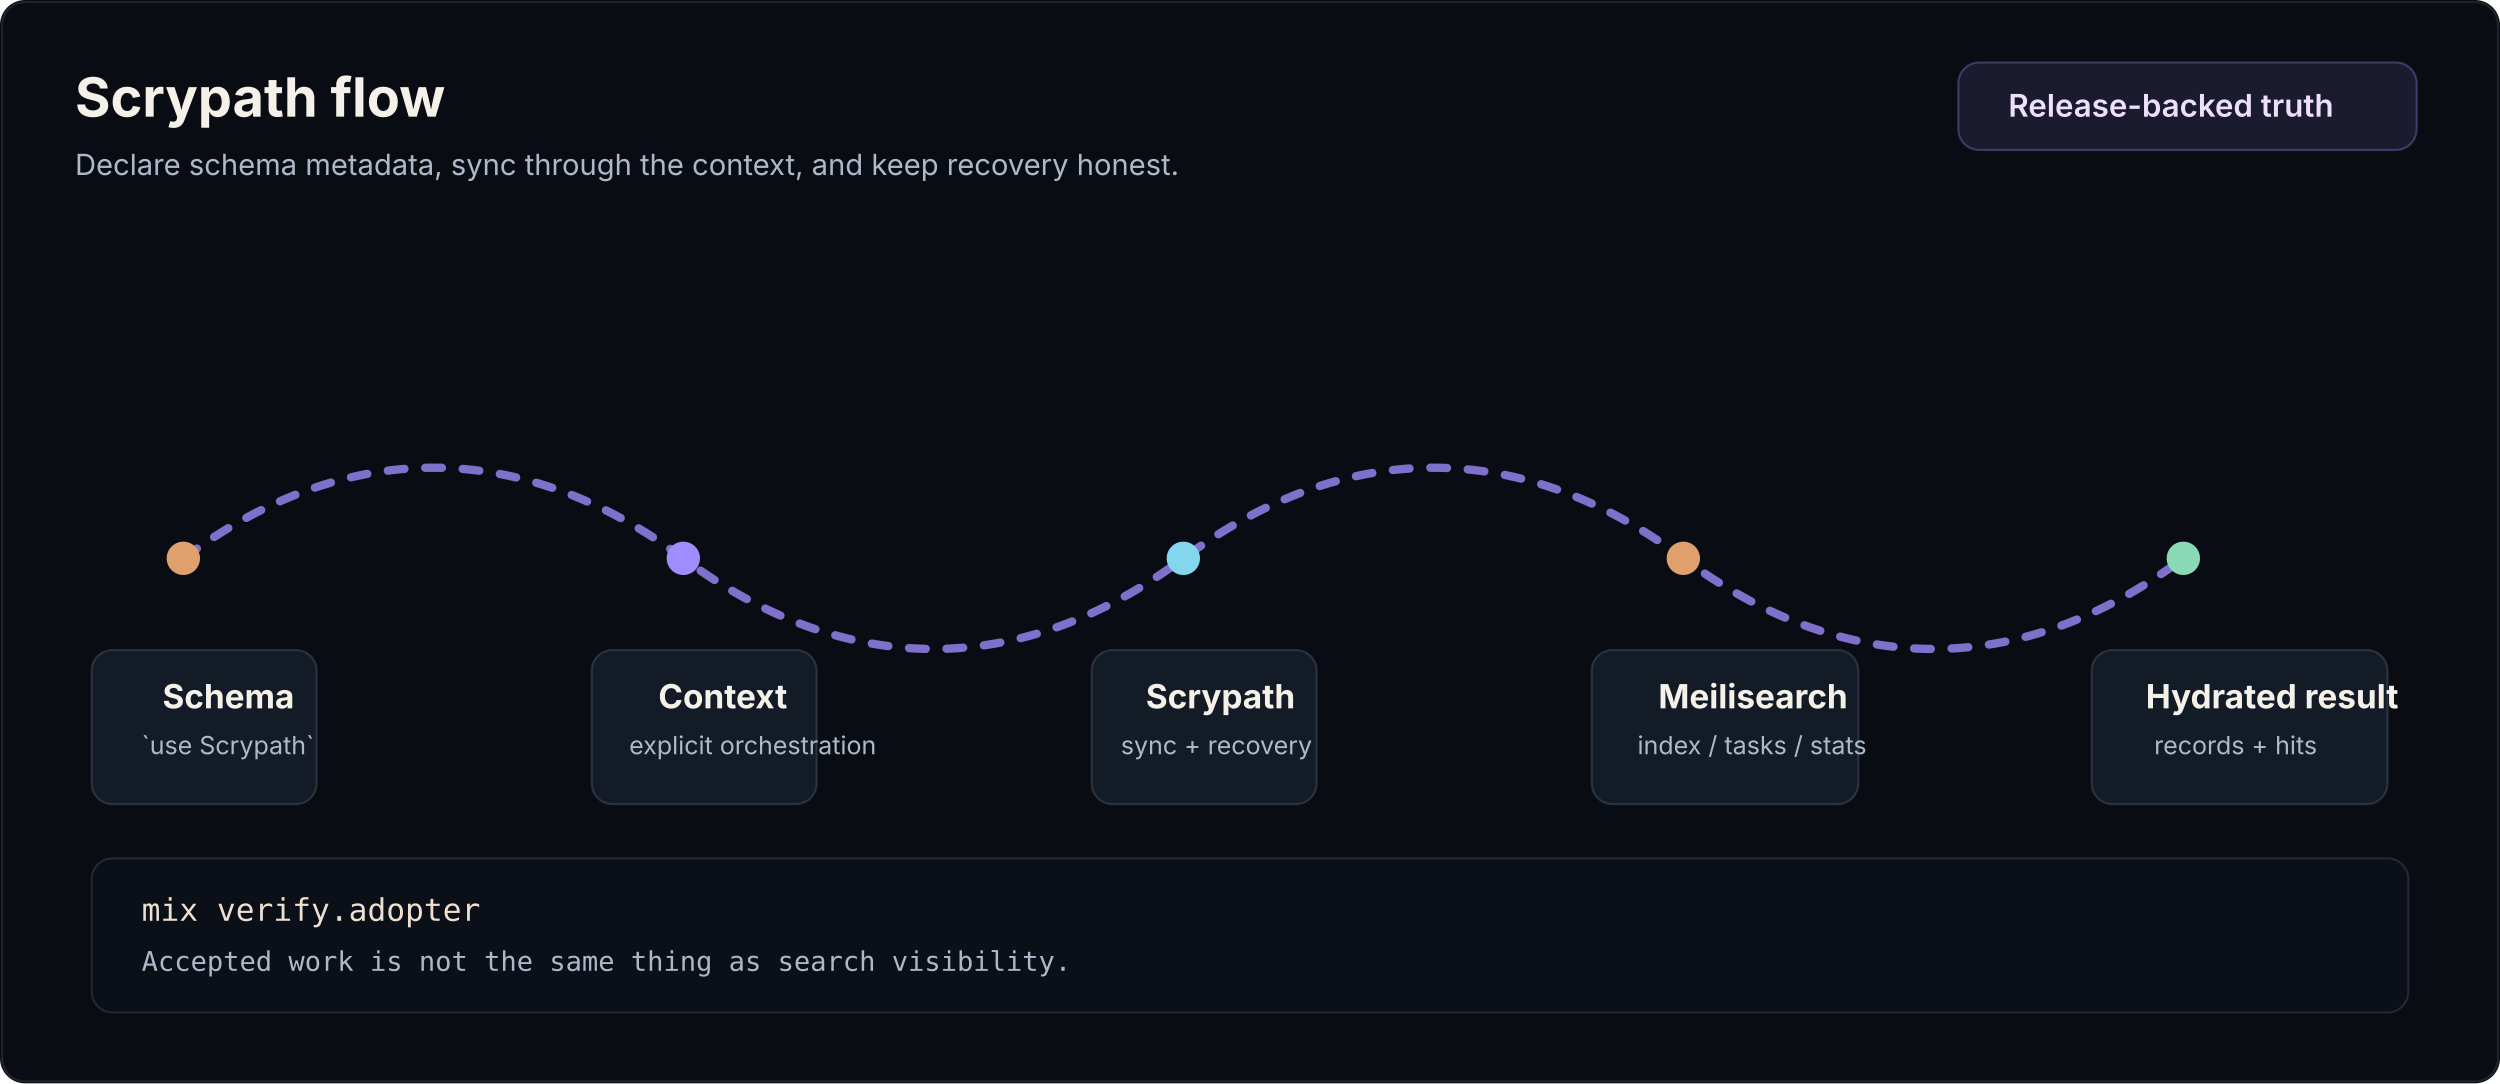
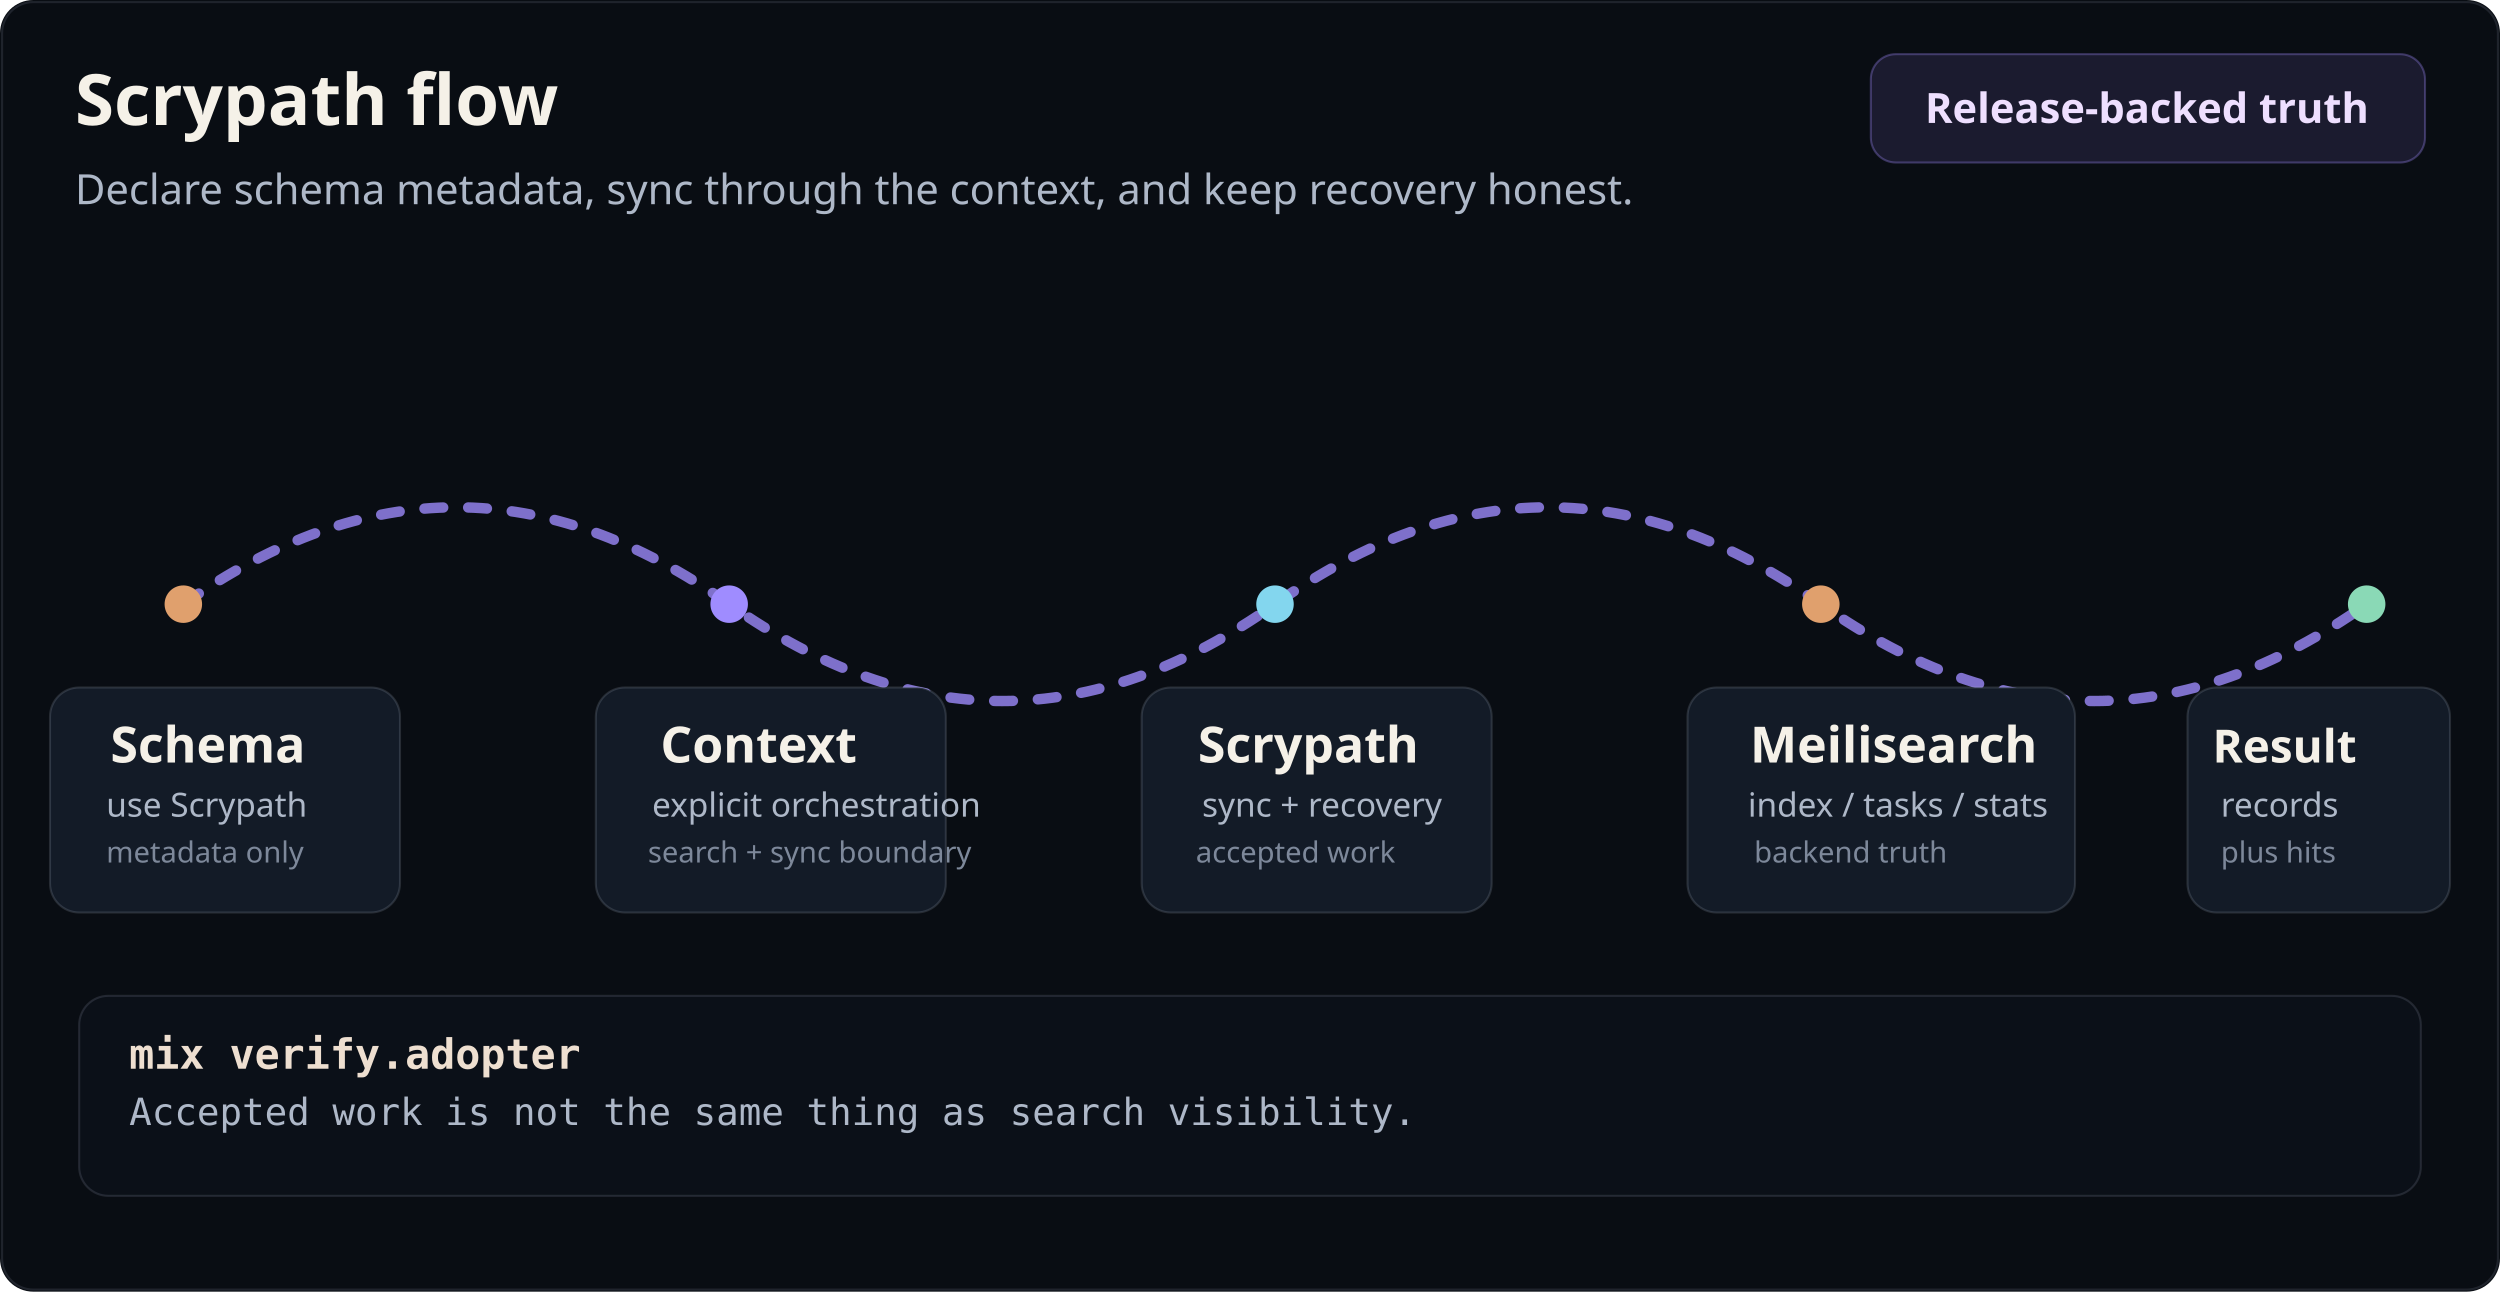
- <svg xmlns="http://www.w3.org/2000/svg" width="1200" height="520" viewBox="0 0 1200 520" fill="none" role="img" aria-label="Scrypath flow diagram">
-   <rect width="1200" height="520" rx="12" fill="#090D13" />
-   <rect x="1" y="1" width="1198" height="518" rx="11" stroke="rgba(193, 206, 229, 0.12)" />
-   <text x="36" y="56" fill="#F5F1E8" font-family="Inter, system-ui, sans-serif" font-size="26" font-weight="700">Scrypath flow</text>
-   <text x="36" y="84" fill="#AEB8C8" font-family="Inter, system-ui, sans-serif" font-size="14">Declare schema metadata, sync through the context, and keep recovery honest.</text>
-   <rect x="940" y="30" width="220" height="42" rx="10" fill="rgba(159, 140, 255, 0.12)" stroke="rgba(159, 140, 255, 0.32)" />
-   <text x="964" y="56" fill="#EEDFFF" font-family="Inter, system-ui, sans-serif" font-size="15" font-weight="600">Release-backed truth</text>
-   <g>
-     <path d="M88 268C166 210 250 210 328 268C406 326 490 326 568 268C646 210 730 210 808 268C886 326 970 326 1048 268" stroke="rgba(159, 140, 255, 0.78)" stroke-width="4" stroke-linecap="round" stroke-dasharray="8 10" />
-     <circle cx="88" cy="268" r="8" fill="#E0A06D" />
-     <circle cx="328" cy="268" r="8" fill="#9F8CFF" />
-     <circle cx="568" cy="268" r="8" fill="#83D6EE" />
-     <circle cx="808" cy="268" r="8" fill="#E0A06D" />
-     <circle cx="1048" cy="268" r="8" fill="#8AD9B6" />
+ <svg xmlns="http://www.w3.org/2000/svg" width="1200" height="620" viewBox="0 0 1200 620" fill="none" role="img" aria-label="Scrypath flow diagram">
+   <rect width="1200" height="620" rx="16" fill="#090D13" />
+   <rect x="1" y="1" width="1198" height="618" rx="15" stroke="rgba(193, 206, 229, 0.12)" />
+   <text x="36" y="60" fill="#F5F1E8" font-family="ui-sans-serif, system-ui, sans-serif" font-size="34" font-weight="700">Scrypath flow</text>
+   <text x="36" y="98" fill="#AEB8C8" font-family="ui-sans-serif, system-ui, sans-serif" font-size="20">Declare schema metadata, sync through the context, and keep recovery honest.</text>
+   <rect x="898" y="26" width="266" height="52" rx="12" fill="rgba(159, 140, 255, 0.12)" stroke="rgba(159, 140, 255, 0.32)" />
+   <text x="924" y="59" fill="#EEDFFF" font-family="ui-sans-serif, system-ui, sans-serif" font-size="20" font-weight="600">Release-backed truth</text>
+   <path d="M88 290C176 228 262 228 350 290C438 352 524 352 612 290C700 228 786 228 874 290C962 352 1048 352 1136 290" stroke="rgba(159, 140, 255, 0.78)" stroke-width="5" stroke-linecap="round" stroke-dasharray="9 12" />
+   <circle cx="88" cy="290" r="9" fill="#E0A06D" />
+   <circle cx="350" cy="290" r="9" fill="#9F8CFF" />
+   <circle cx="612" cy="290" r="9" fill="#83D6EE" />
+   <circle cx="874" cy="290" r="9" fill="#E0A06D" />
+   <circle cx="1136" cy="290" r="9" fill="#8AD9B6" />
+   <g font-family="ui-sans-serif, system-ui, sans-serif">
+     <rect x="24" y="330" width="168" height="108" rx="14" fill="#131B27" stroke="rgba(193, 206, 229, 0.16)" />
+     <text x="53" y="366" fill="#F5F1E8" font-size="24" font-weight="700">Schema</text>
+     <text x="51" y="392" fill="#AEB8C8" font-size="16">use Scrypath</text>
+     <text x="51" y="414" fill="#7D889A" font-size="14">metadata only</text>
+     <rect x="286" y="330" width="168" height="108" rx="14" fill="#131B27" stroke="rgba(193, 206, 229, 0.16)" />
+     <text x="317" y="366" fill="#F5F1E8" font-size="24" font-weight="700">Context</text>
+     <text x="313" y="392" fill="#AEB8C8" font-size="16">explicit orchestration</text>
+     <text x="311" y="414" fill="#7D889A" font-size="14">search + sync boundary</text>
+     <rect x="548" y="330" width="168" height="108" rx="14" fill="#131B27" stroke="rgba(193, 206, 229, 0.16)" />
+     <text x="575" y="366" fill="#F5F1E8" font-size="24" font-weight="700">Scrypath</text>
+     <text x="577" y="392" fill="#AEB8C8" font-size="16">sync + recovery</text>
+     <text x="574" y="414" fill="#7D889A" font-size="14">accepted work</text>
+     <rect x="810" y="330" width="186" height="108" rx="14" fill="#131B27" stroke="rgba(193, 206, 229, 0.16)" />
+     <text x="840" y="366" fill="#F5F1E8" font-size="24" font-weight="700">Meilisearch</text>
+     <text x="839" y="392" fill="#AEB8C8" font-size="16">index / tasks / stats</text>
+     <text x="842" y="414" fill="#7D889A" font-size="14">backend truth</text>
+     <rect x="1050" y="330" width="126" height="108" rx="14" fill="#131B27" stroke="rgba(193, 206, 229, 0.16)" />
+     <text x="1062" y="366" fill="#F5F1E8" font-size="22" font-weight="700">Result</text>
+     <text x="1066" y="392" fill="#AEB8C8" font-size="16">records</text>
+     <text x="1066" y="414" fill="#7D889A" font-size="14">plus hits</text>
  </g>
-   <g font-family="Inter, system-ui, sans-serif">
-     <rect x="44" y="312" width="108" height="74" rx="10" fill="#131B27" stroke="rgba(193, 206, 229, 0.16)" />
-     <text x="78" y="340" fill="#F5F1E8" font-size="16" font-weight="700">Schema</text>
-     <text x="68" y="362" fill="#AEB8C8" font-size="12">`use Scrypath`</text>
-     <rect x="284" y="312" width="108" height="74" rx="10" fill="#131B27" stroke="rgba(193, 206, 229, 0.16)" />
-     <text x="316" y="340" fill="#F5F1E8" font-size="16" font-weight="700">Context</text>
-     <text x="302" y="362" fill="#AEB8C8" font-size="12">explicit orchestration</text>
-     <rect x="524" y="312" width="108" height="74" rx="10" fill="#131B27" stroke="rgba(193, 206, 229, 0.16)" />
-     <text x="550" y="340" fill="#F5F1E8" font-size="16" font-weight="700">Scrypath</text>
-     <text x="538" y="362" fill="#AEB8C8" font-size="12">sync + recovery</text>
-     <rect x="764" y="312" width="128" height="74" rx="10" fill="#131B27" stroke="rgba(193, 206, 229, 0.16)" />
-     <text x="796" y="340" fill="#F5F1E8" font-size="16" font-weight="700">Meilisearch</text>
-     <text x="786" y="362" fill="#AEB8C8" font-size="12">index / tasks / stats</text>
-     <rect x="1004" y="312" width="142" height="74" rx="10" fill="#131B27" stroke="rgba(193, 206, 229, 0.16)" />
-     <text x="1030" y="340" fill="#F5F1E8" font-size="16" font-weight="700">Hydrated result</text>
-     <text x="1034" y="362" fill="#AEB8C8" font-size="12">records + hits</text>
-   </g>
-   <g font-family="IBM Plex Mono, monospace">
-     <rect x="44" y="412" width="1112" height="74" rx="10" fill="#0B1018" stroke="rgba(193, 206, 229, 0.14)" />
-     <text x="68" y="442" fill="#EEDFD0" font-size="15">mix verify.adopter</text>
-     <text x="68" y="466" fill="#AEB8C8" font-size="13">Accepted work is not the same thing as search visibility.</text>
+   <g font-family="ui-monospace, SFMono-Regular, monospace">
+     <rect x="38" y="478" width="1124" height="96" rx="14" fill="#0B1018" stroke="rgba(193, 206, 229, 0.14)" />
+     <text x="62" y="513" fill="#EEDFD0" font-size="20" font-weight="600">mix verify.adopter</text>
+     <text x="62" y="540" fill="#AEB8C8" font-size="18">Accepted work is not the same thing as search visibility.</text>
  </g>
</svg>
